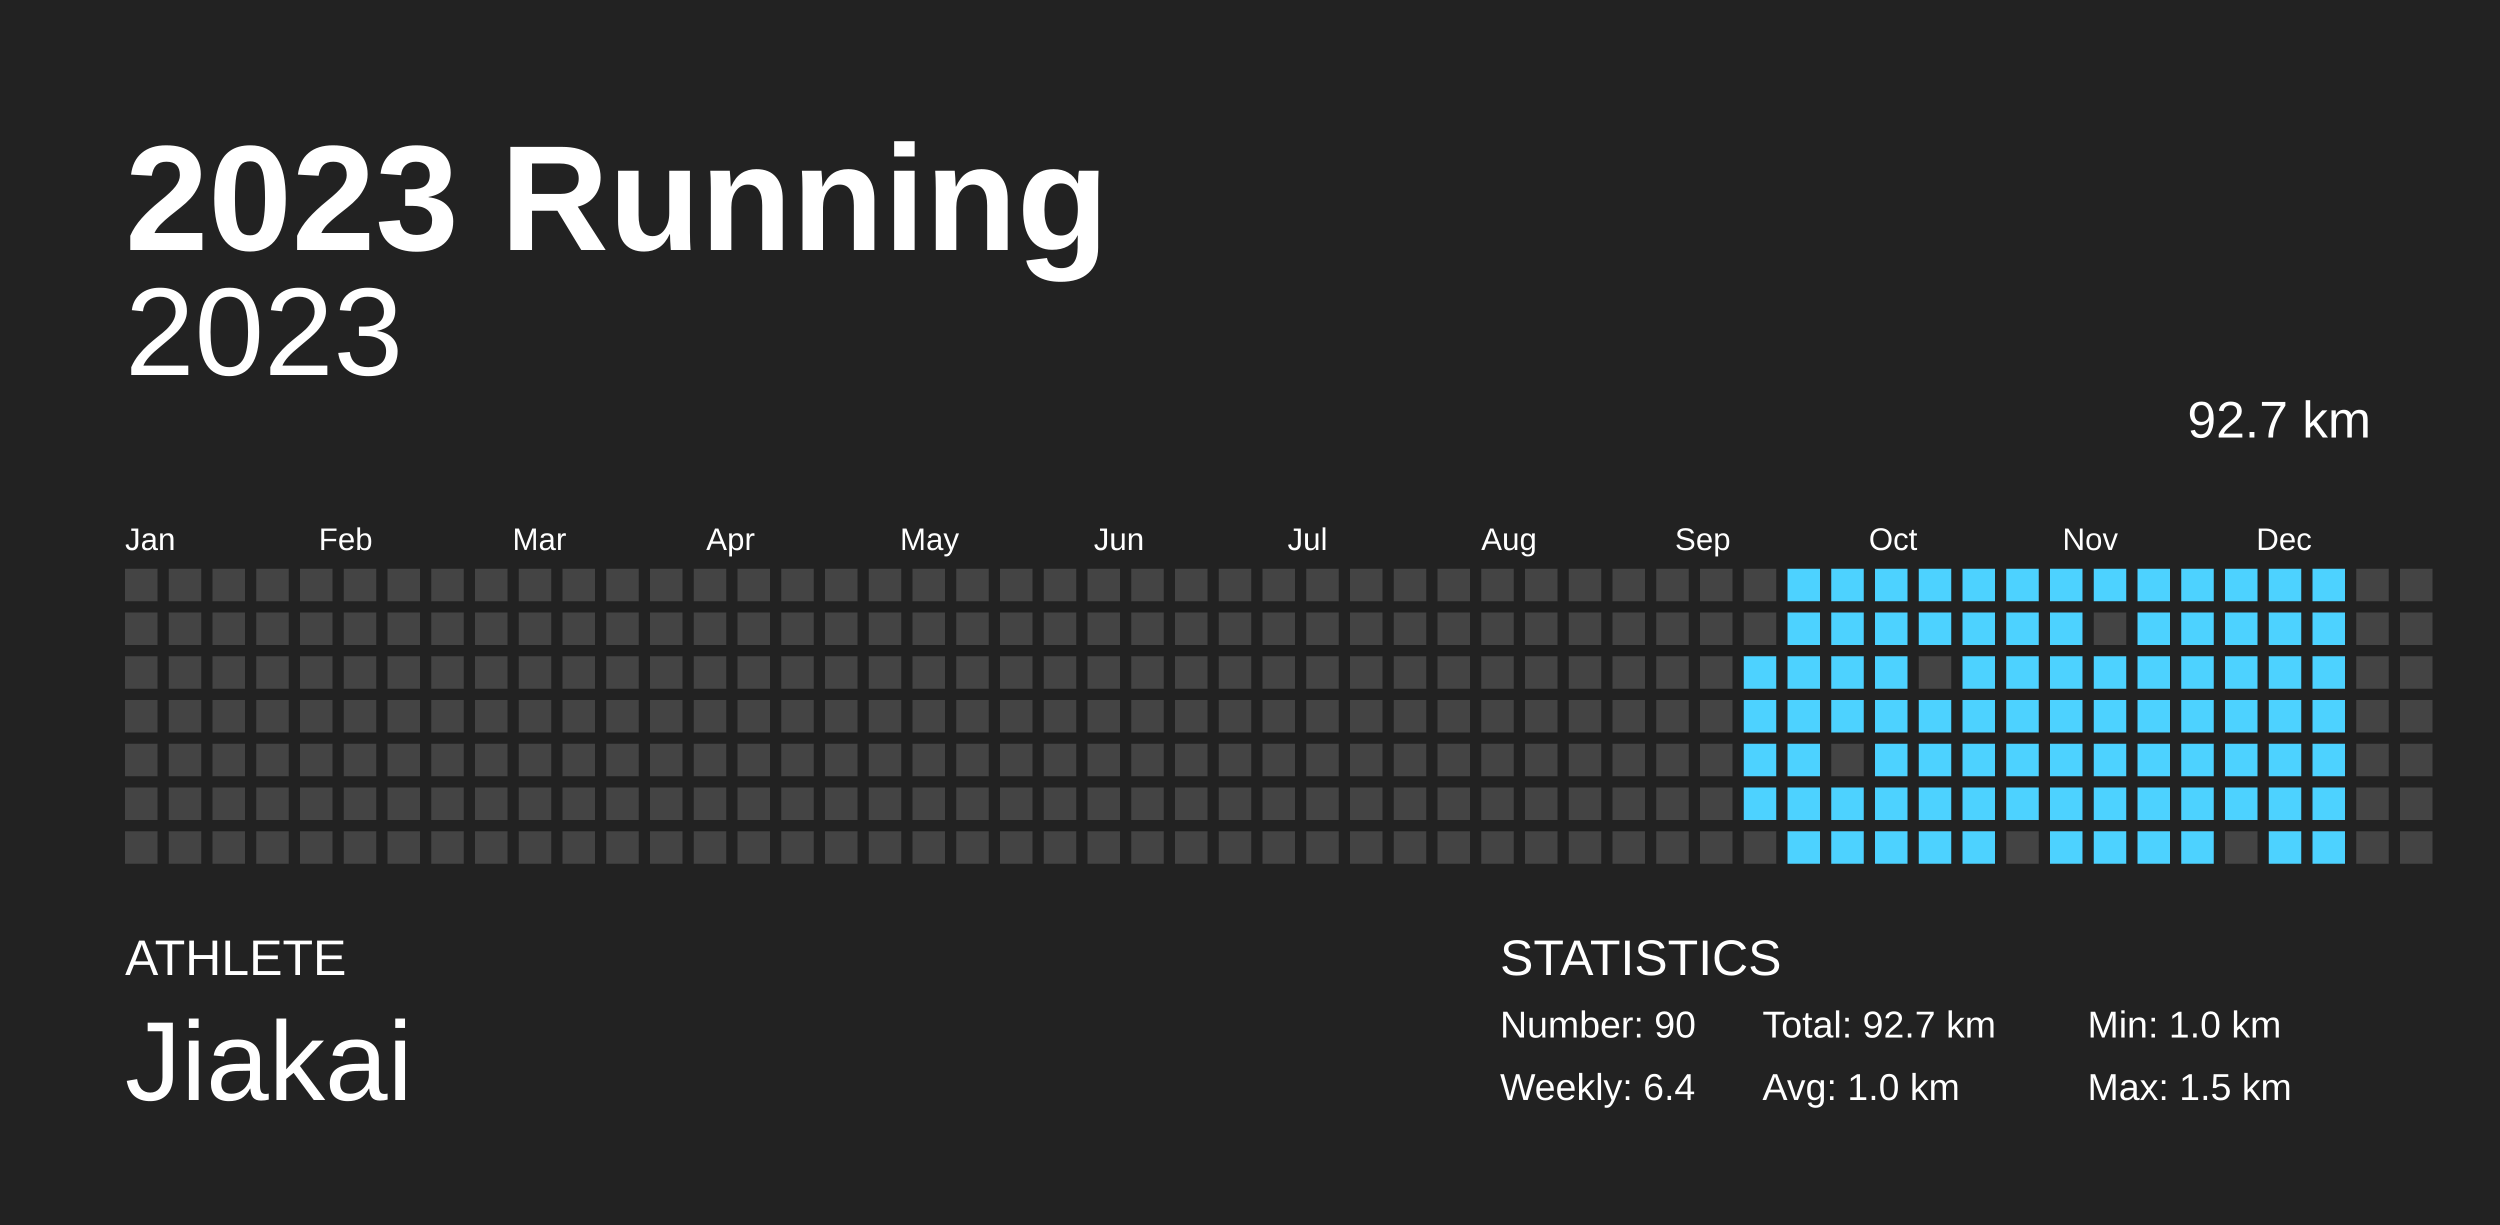
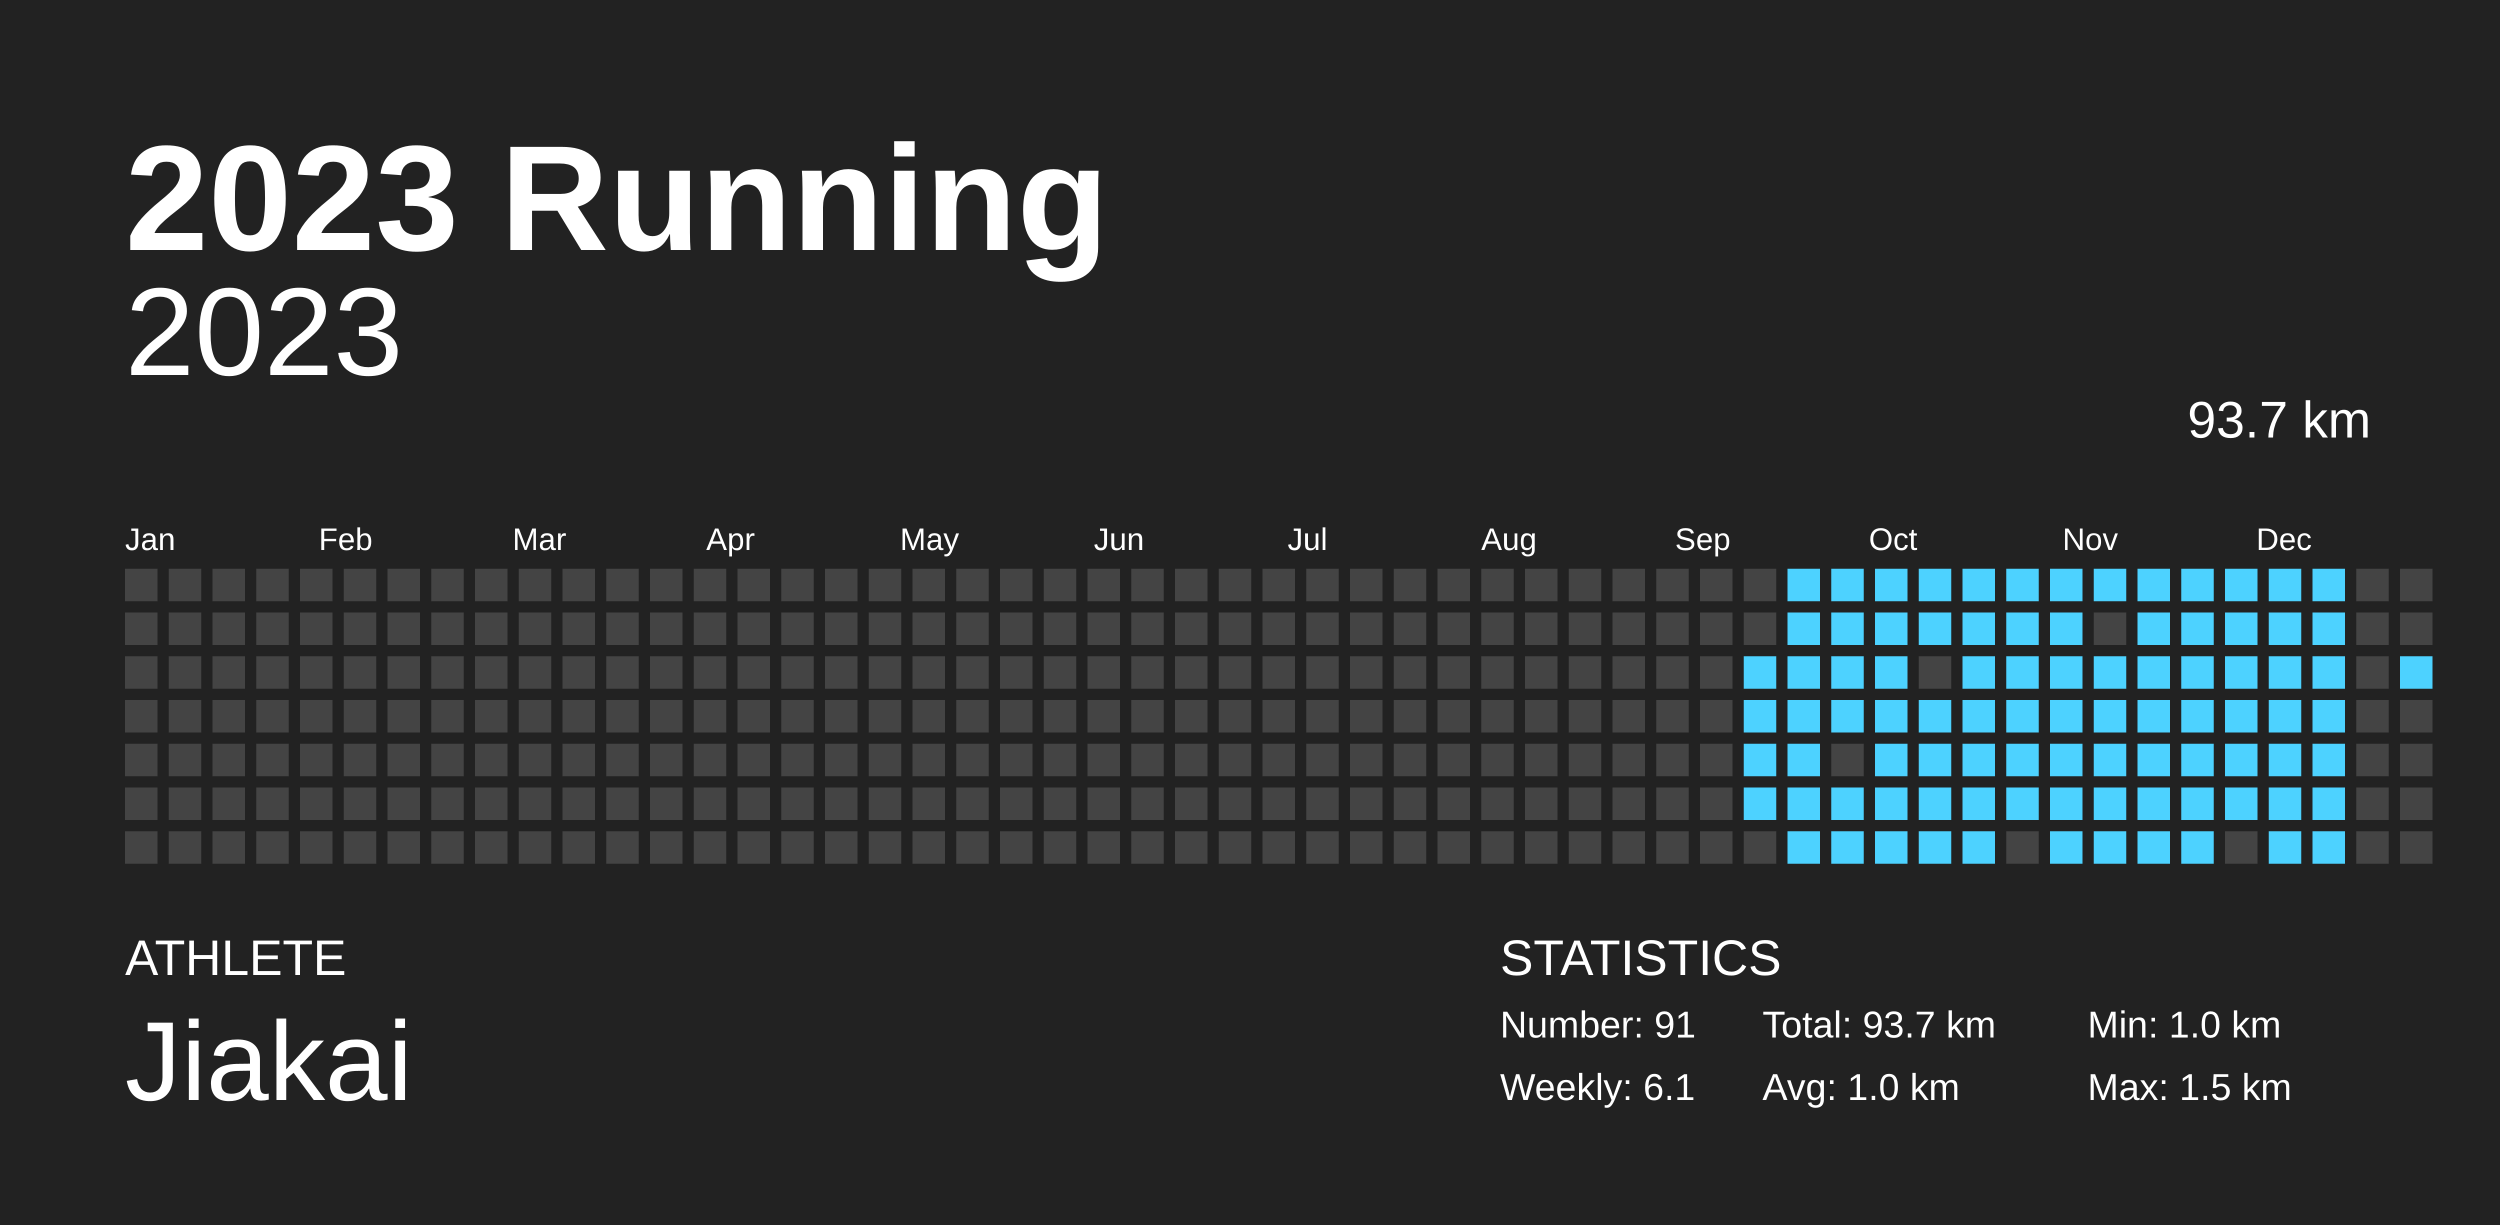
<svg xmlns="http://www.w3.org/2000/svg" baseProfile="full" height="98mm" version="1.1" viewBox="0,0,200,98" width="200mm">
  <defs />
  <rect fill="#222222" height="98" width="200" x="0" y="0" />
  <text fill="#FFFFFF" style="font-size:12px; font-family:Arial; font-weight:bold;" x="10" y="20">2023 Running</text>
  <text fill="#FFFFFF" style="font-size:4px; font-family:Arial" x="10" y="78">ATHLETE</text>
  <text fill="#FFFFFF" style="font-size:9px; font-family:Arial" x="10" y="88">Jiakai</text>
  <text fill="#FFFFFF" style="font-size:4px; font-family:Arial" x="120" y="78">STATISTICS</text>
-   <text fill="#FFFFFF" style="font-size:3px; font-family:Arial" x="120" y="83">Number: 90</text>
-   <text fill="#FFFFFF" style="font-size:3px; font-family:Arial" x="120" y="88">Weekly: 6.4</text>
-   <text fill="#FFFFFF" style="font-size:3px; font-family:Arial" x="141" y="83">Total: 92.7 km</text>
+   <text fill="#FFFFFF" style="font-size:3px; font-family:Arial" x="120" y="83">Number: 91</text>
+   <text fill="#FFFFFF" style="font-size:3px; font-family:Arial" x="120" y="88">Weekly: 6.1</text>
+   <text fill="#FFFFFF" style="font-size:3px; font-family:Arial" x="141" y="83">Total: 93.7 km</text>
  <text fill="#FFFFFF" style="font-size:3px; font-family:Arial" x="141" y="88">Avg: 1.0 km</text>
  <text fill="#FFFFFF" style="font-size:3px; font-family:Arial" x="167" y="83">Min: 1.0 km</text>
  <text fill="#FFFFFF" style="font-size:3px; font-family:Arial" x="167" y="88">Max: 1.5 km</text>
  <text alignment-baseline="hanging" fill="#FFFFFF" style="font-size:10.0px; font-family:Arial;" x="10" y="30">2023</text>
-   <text alignment-baseline="hanging" fill="#FFFFFF" style="font-size:4.125px; font-family:Arial;" x="175" y="35">92.7 km</text>
+   <text alignment-baseline="hanging" fill="#FFFFFF" style="font-size:4.125px; font-family:Arial;" x="175" y="35">93.7 km</text>
  <text fill="#FFFFFF" style="font-size:2.5px; font-family:Arial" x="10.0" y="44">Jan</text>
  <text fill="#FFFFFF" style="font-size:2.5px; font-family:Arial" x="25.5" y="44">Feb</text>
  <text fill="#FFFFFF" style="font-size:2.5px; font-family:Arial" x="41.0" y="44">Mar</text>
  <text fill="#FFFFFF" style="font-size:2.5px; font-family:Arial" x="56.5" y="44">Apr</text>
  <text fill="#FFFFFF" style="font-size:2.5px; font-family:Arial" x="72.0" y="44">May</text>
  <text fill="#FFFFFF" style="font-size:2.5px; font-family:Arial" x="87.5" y="44">Jun</text>
  <text fill="#FFFFFF" style="font-size:2.5px; font-family:Arial" x="103.0" y="44">Jul</text>
  <text fill="#FFFFFF" style="font-size:2.5px; font-family:Arial" x="118.5" y="44">Aug</text>
  <text fill="#FFFFFF" style="font-size:2.5px; font-family:Arial" x="134.0" y="44">Sep</text>
  <text fill="#FFFFFF" style="font-size:2.5px; font-family:Arial" x="149.5" y="44">Oct</text>
  <text fill="#FFFFFF" style="font-size:2.5px; font-family:Arial" x="165.0" y="44">Nov</text>
  <text fill="#FFFFFF" style="font-size:2.5px; font-family:Arial" x="180.5" y="44">Dec</text>
  <rect fill="#444444" height="2.6" width="2.6" x="10.0" y="45.5" />
  <rect fill="#444444" height="2.6" width="2.6" x="10.0" y="49.0" />
  <rect fill="#444444" height="2.6" width="2.6" x="10.0" y="52.5" />
  <rect fill="#444444" height="2.6" width="2.6" x="10.0" y="56.0" />
  <rect fill="#444444" height="2.6" width="2.6" x="10.0" y="59.5" />
  <rect fill="#444444" height="2.6" width="2.6" x="10.0" y="63.0" />
  <rect fill="#444444" height="2.6" width="2.6" x="10.0" y="66.5" />
  <rect fill="#444444" height="2.6" width="2.6" x="13.5" y="45.5" />
  <rect fill="#444444" height="2.6" width="2.6" x="13.5" y="49.0" />
  <rect fill="#444444" height="2.6" width="2.6" x="13.5" y="52.5" />
  <rect fill="#444444" height="2.6" width="2.6" x="13.5" y="56.0" />
  <rect fill="#444444" height="2.6" width="2.6" x="13.5" y="59.5" />
  <rect fill="#444444" height="2.6" width="2.6" x="13.5" y="63.0" />
  <rect fill="#444444" height="2.6" width="2.6" x="13.5" y="66.5" />
  <rect fill="#444444" height="2.6" width="2.6" x="17.0" y="45.5" />
  <rect fill="#444444" height="2.6" width="2.6" x="17.0" y="49.0" />
  <rect fill="#444444" height="2.6" width="2.6" x="17.0" y="52.5" />
  <rect fill="#444444" height="2.6" width="2.6" x="17.0" y="56.0" />
  <rect fill="#444444" height="2.6" width="2.6" x="17.0" y="59.5" />
  <rect fill="#444444" height="2.6" width="2.6" x="17.0" y="63.0" />
  <rect fill="#444444" height="2.6" width="2.6" x="17.0" y="66.5" />
  <rect fill="#444444" height="2.6" width="2.6" x="20.5" y="45.5" />
  <rect fill="#444444" height="2.6" width="2.6" x="20.5" y="49.0" />
  <rect fill="#444444" height="2.6" width="2.6" x="20.5" y="52.5" />
  <rect fill="#444444" height="2.6" width="2.6" x="20.5" y="56.0" />
  <rect fill="#444444" height="2.6" width="2.6" x="20.5" y="59.5" />
  <rect fill="#444444" height="2.6" width="2.6" x="20.5" y="63.0" />
  <rect fill="#444444" height="2.6" width="2.6" x="20.5" y="66.5" />
  <rect fill="#444444" height="2.6" width="2.6" x="24.0" y="45.5" />
  <rect fill="#444444" height="2.6" width="2.6" x="24.0" y="49.0" />
  <rect fill="#444444" height="2.6" width="2.6" x="24.0" y="52.5" />
  <rect fill="#444444" height="2.6" width="2.6" x="24.0" y="56.0" />
  <rect fill="#444444" height="2.6" width="2.6" x="24.0" y="59.5" />
  <rect fill="#444444" height="2.6" width="2.6" x="24.0" y="63.0" />
  <rect fill="#444444" height="2.6" width="2.6" x="24.0" y="66.5" />
  <rect fill="#444444" height="2.6" width="2.6" x="27.5" y="45.5" />
  <rect fill="#444444" height="2.6" width="2.6" x="27.5" y="49.0" />
  <rect fill="#444444" height="2.6" width="2.6" x="27.5" y="52.5" />
  <rect fill="#444444" height="2.6" width="2.6" x="27.5" y="56.0" />
  <rect fill="#444444" height="2.6" width="2.6" x="27.5" y="59.5" />
  <rect fill="#444444" height="2.6" width="2.6" x="27.5" y="63.0" />
  <rect fill="#444444" height="2.6" width="2.6" x="27.5" y="66.5" />
  <rect fill="#444444" height="2.6" width="2.6" x="31.0" y="45.5" />
  <rect fill="#444444" height="2.6" width="2.6" x="31.0" y="49.0" />
  <rect fill="#444444" height="2.6" width="2.6" x="31.0" y="52.5" />
  <rect fill="#444444" height="2.6" width="2.6" x="31.0" y="56.0" />
  <rect fill="#444444" height="2.6" width="2.6" x="31.0" y="59.5" />
  <rect fill="#444444" height="2.6" width="2.6" x="31.0" y="63.0" />
  <rect fill="#444444" height="2.6" width="2.6" x="31.0" y="66.5" />
  <rect fill="#444444" height="2.6" width="2.6" x="34.5" y="45.5" />
  <rect fill="#444444" height="2.6" width="2.6" x="34.5" y="49.0" />
  <rect fill="#444444" height="2.6" width="2.6" x="34.5" y="52.5" />
  <rect fill="#444444" height="2.6" width="2.6" x="34.5" y="56.0" />
  <rect fill="#444444" height="2.6" width="2.6" x="34.5" y="59.5" />
  <rect fill="#444444" height="2.6" width="2.6" x="34.5" y="63.0" />
  <rect fill="#444444" height="2.6" width="2.6" x="34.5" y="66.5" />
  <rect fill="#444444" height="2.6" width="2.6" x="38.0" y="45.5" />
  <rect fill="#444444" height="2.6" width="2.6" x="38.0" y="49.0" />
  <rect fill="#444444" height="2.6" width="2.6" x="38.0" y="52.5" />
  <rect fill="#444444" height="2.6" width="2.6" x="38.0" y="56.0" />
  <rect fill="#444444" height="2.6" width="2.6" x="38.0" y="59.5" />
  <rect fill="#444444" height="2.6" width="2.6" x="38.0" y="63.0" />
  <rect fill="#444444" height="2.6" width="2.6" x="38.0" y="66.5" />
  <rect fill="#444444" height="2.6" width="2.6" x="41.5" y="45.5" />
  <rect fill="#444444" height="2.6" width="2.6" x="41.5" y="49.0" />
  <rect fill="#444444" height="2.6" width="2.6" x="41.5" y="52.5" />
  <rect fill="#444444" height="2.6" width="2.6" x="41.5" y="56.0" />
  <rect fill="#444444" height="2.6" width="2.6" x="41.5" y="59.5" />
  <rect fill="#444444" height="2.6" width="2.6" x="41.5" y="63.0" />
  <rect fill="#444444" height="2.6" width="2.6" x="41.5" y="66.5" />
  <rect fill="#444444" height="2.6" width="2.6" x="45.0" y="45.5" />
  <rect fill="#444444" height="2.6" width="2.6" x="45.0" y="49.0" />
  <rect fill="#444444" height="2.6" width="2.6" x="45.0" y="52.5" />
  <rect fill="#444444" height="2.6" width="2.6" x="45.0" y="56.0" />
  <rect fill="#444444" height="2.6" width="2.6" x="45.0" y="59.5" />
  <rect fill="#444444" height="2.6" width="2.6" x="45.0" y="63.0" />
  <rect fill="#444444" height="2.6" width="2.6" x="45.0" y="66.5" />
  <rect fill="#444444" height="2.6" width="2.6" x="48.5" y="45.5" />
  <rect fill="#444444" height="2.6" width="2.6" x="48.5" y="49.0" />
  <rect fill="#444444" height="2.6" width="2.6" x="48.5" y="52.5" />
  <rect fill="#444444" height="2.6" width="2.6" x="48.5" y="56.0" />
  <rect fill="#444444" height="2.6" width="2.6" x="48.5" y="59.5" />
  <rect fill="#444444" height="2.6" width="2.6" x="48.5" y="63.0" />
  <rect fill="#444444" height="2.6" width="2.6" x="48.5" y="66.5" />
  <rect fill="#444444" height="2.6" width="2.6" x="52.0" y="45.5" />
  <rect fill="#444444" height="2.6" width="2.6" x="52.0" y="49.0" />
  <rect fill="#444444" height="2.6" width="2.6" x="52.0" y="52.5" />
  <rect fill="#444444" height="2.6" width="2.6" x="52.0" y="56.0" />
  <rect fill="#444444" height="2.6" width="2.6" x="52.0" y="59.5" />
  <rect fill="#444444" height="2.6" width="2.6" x="52.0" y="63.0" />
  <rect fill="#444444" height="2.6" width="2.6" x="52.0" y="66.5" />
  <rect fill="#444444" height="2.6" width="2.6" x="55.5" y="45.5" />
  <rect fill="#444444" height="2.6" width="2.6" x="55.5" y="49.0" />
  <rect fill="#444444" height="2.6" width="2.6" x="55.5" y="52.5" />
  <rect fill="#444444" height="2.6" width="2.6" x="55.5" y="56.0" />
  <rect fill="#444444" height="2.6" width="2.6" x="55.5" y="59.5" />
  <rect fill="#444444" height="2.6" width="2.6" x="55.5" y="63.0" />
  <rect fill="#444444" height="2.6" width="2.6" x="55.5" y="66.5" />
  <rect fill="#444444" height="2.6" width="2.6" x="59.0" y="45.5" />
  <rect fill="#444444" height="2.6" width="2.6" x="59.0" y="49.0" />
  <rect fill="#444444" height="2.6" width="2.6" x="59.0" y="52.5" />
  <rect fill="#444444" height="2.6" width="2.6" x="59.0" y="56.0" />
  <rect fill="#444444" height="2.6" width="2.6" x="59.0" y="59.5" />
  <rect fill="#444444" height="2.6" width="2.6" x="59.0" y="63.0" />
  <rect fill="#444444" height="2.6" width="2.6" x="59.0" y="66.5" />
  <rect fill="#444444" height="2.6" width="2.6" x="62.5" y="45.5" />
  <rect fill="#444444" height="2.6" width="2.6" x="62.5" y="49.0" />
  <rect fill="#444444" height="2.6" width="2.6" x="62.5" y="52.5" />
  <rect fill="#444444" height="2.6" width="2.6" x="62.5" y="56.0" />
  <rect fill="#444444" height="2.6" width="2.6" x="62.5" y="59.5" />
  <rect fill="#444444" height="2.6" width="2.6" x="62.5" y="63.0" />
  <rect fill="#444444" height="2.6" width="2.6" x="62.5" y="66.5" />
  <rect fill="#444444" height="2.6" width="2.6" x="66.0" y="45.5" />
  <rect fill="#444444" height="2.6" width="2.6" x="66.0" y="49.0" />
  <rect fill="#444444" height="2.6" width="2.6" x="66.0" y="52.5" />
  <rect fill="#444444" height="2.6" width="2.6" x="66.0" y="56.0" />
  <rect fill="#444444" height="2.6" width="2.6" x="66.0" y="59.5" />
  <rect fill="#444444" height="2.6" width="2.6" x="66.0" y="63.0" />
  <rect fill="#444444" height="2.6" width="2.6" x="66.0" y="66.5" />
  <rect fill="#444444" height="2.6" width="2.6" x="69.5" y="45.5" />
  <rect fill="#444444" height="2.6" width="2.6" x="69.5" y="49.0" />
  <rect fill="#444444" height="2.6" width="2.6" x="69.5" y="52.5" />
  <rect fill="#444444" height="2.6" width="2.6" x="69.5" y="56.0" />
  <rect fill="#444444" height="2.6" width="2.6" x="69.5" y="59.5" />
  <rect fill="#444444" height="2.6" width="2.6" x="69.5" y="63.0" />
  <rect fill="#444444" height="2.6" width="2.6" x="69.5" y="66.5" />
  <rect fill="#444444" height="2.6" width="2.6" x="73.0" y="45.5" />
  <rect fill="#444444" height="2.6" width="2.6" x="73.0" y="49.0" />
  <rect fill="#444444" height="2.6" width="2.6" x="73.0" y="52.5" />
  <rect fill="#444444" height="2.6" width="2.6" x="73.0" y="56.0" />
  <rect fill="#444444" height="2.6" width="2.6" x="73.0" y="59.5" />
  <rect fill="#444444" height="2.6" width="2.6" x="73.0" y="63.0" />
  <rect fill="#444444" height="2.6" width="2.6" x="73.0" y="66.5" />
  <rect fill="#444444" height="2.6" width="2.6" x="76.5" y="45.5" />
  <rect fill="#444444" height="2.6" width="2.6" x="76.5" y="49.0" />
  <rect fill="#444444" height="2.6" width="2.6" x="76.5" y="52.5" />
  <rect fill="#444444" height="2.6" width="2.6" x="76.5" y="56.0" />
  <rect fill="#444444" height="2.6" width="2.6" x="76.5" y="59.5" />
  <rect fill="#444444" height="2.6" width="2.6" x="76.5" y="63.0" />
  <rect fill="#444444" height="2.6" width="2.6" x="76.5" y="66.5" />
  <rect fill="#444444" height="2.6" width="2.6" x="80.0" y="45.5" />
  <rect fill="#444444" height="2.6" width="2.6" x="80.0" y="49.0" />
  <rect fill="#444444" height="2.6" width="2.6" x="80.0" y="52.5" />
  <rect fill="#444444" height="2.6" width="2.6" x="80.0" y="56.0" />
  <rect fill="#444444" height="2.6" width="2.6" x="80.0" y="59.5" />
  <rect fill="#444444" height="2.6" width="2.6" x="80.0" y="63.0" />
  <rect fill="#444444" height="2.6" width="2.6" x="80.0" y="66.5" />
  <rect fill="#444444" height="2.6" width="2.6" x="83.5" y="45.5" />
  <rect fill="#444444" height="2.6" width="2.6" x="83.5" y="49.0" />
  <rect fill="#444444" height="2.6" width="2.6" x="83.5" y="52.5" />
  <rect fill="#444444" height="2.6" width="2.6" x="83.5" y="56.0" />
  <rect fill="#444444" height="2.6" width="2.6" x="83.5" y="59.5" />
  <rect fill="#444444" height="2.6" width="2.6" x="83.5" y="63.0" />
  <rect fill="#444444" height="2.6" width="2.6" x="83.5" y="66.5" />
  <rect fill="#444444" height="2.6" width="2.6" x="87.0" y="45.5" />
  <rect fill="#444444" height="2.6" width="2.6" x="87.0" y="49.0" />
  <rect fill="#444444" height="2.6" width="2.6" x="87.0" y="52.5" />
  <rect fill="#444444" height="2.6" width="2.6" x="87.0" y="56.0" />
  <rect fill="#444444" height="2.6" width="2.6" x="87.0" y="59.5" />
  <rect fill="#444444" height="2.6" width="2.6" x="87.0" y="63.0" />
  <rect fill="#444444" height="2.6" width="2.6" x="87.0" y="66.5" />
  <rect fill="#444444" height="2.6" width="2.6" x="90.5" y="45.5" />
  <rect fill="#444444" height="2.6" width="2.6" x="90.5" y="49.0" />
  <rect fill="#444444" height="2.6" width="2.6" x="90.5" y="52.5" />
  <rect fill="#444444" height="2.6" width="2.6" x="90.5" y="56.0" />
  <rect fill="#444444" height="2.6" width="2.6" x="90.5" y="59.5" />
  <rect fill="#444444" height="2.6" width="2.6" x="90.5" y="63.0" />
  <rect fill="#444444" height="2.6" width="2.6" x="90.5" y="66.5" />
  <rect fill="#444444" height="2.6" width="2.6" x="94.0" y="45.5" />
  <rect fill="#444444" height="2.6" width="2.6" x="94.0" y="49.0" />
  <rect fill="#444444" height="2.6" width="2.6" x="94.0" y="52.5" />
  <rect fill="#444444" height="2.6" width="2.6" x="94.0" y="56.0" />
  <rect fill="#444444" height="2.6" width="2.6" x="94.0" y="59.5" />
  <rect fill="#444444" height="2.6" width="2.6" x="94.0" y="63.0" />
  <rect fill="#444444" height="2.6" width="2.6" x="94.0" y="66.5" />
  <rect fill="#444444" height="2.6" width="2.6" x="97.5" y="45.5" />
  <rect fill="#444444" height="2.6" width="2.6" x="97.5" y="49.0" />
  <rect fill="#444444" height="2.6" width="2.6" x="97.5" y="52.5" />
  <rect fill="#444444" height="2.6" width="2.6" x="97.5" y="56.0" />
  <rect fill="#444444" height="2.6" width="2.6" x="97.5" y="59.5" />
  <rect fill="#444444" height="2.6" width="2.6" x="97.5" y="63.0" />
  <rect fill="#444444" height="2.6" width="2.6" x="97.5" y="66.5" />
  <rect fill="#444444" height="2.6" width="2.6" x="101.0" y="45.5" />
  <rect fill="#444444" height="2.6" width="2.6" x="101.0" y="49.0" />
  <rect fill="#444444" height="2.6" width="2.6" x="101.0" y="52.5" />
  <rect fill="#444444" height="2.6" width="2.6" x="101.0" y="56.0" />
  <rect fill="#444444" height="2.6" width="2.6" x="101.0" y="59.5" />
  <rect fill="#444444" height="2.6" width="2.6" x="101.0" y="63.0" />
  <rect fill="#444444" height="2.6" width="2.6" x="101.0" y="66.5" />
  <rect fill="#444444" height="2.6" width="2.6" x="104.5" y="45.5" />
  <rect fill="#444444" height="2.6" width="2.6" x="104.5" y="49.0" />
  <rect fill="#444444" height="2.6" width="2.6" x="104.5" y="52.5" />
  <rect fill="#444444" height="2.6" width="2.6" x="104.5" y="56.0" />
  <rect fill="#444444" height="2.6" width="2.6" x="104.5" y="59.5" />
  <rect fill="#444444" height="2.6" width="2.6" x="104.5" y="63.0" />
  <rect fill="#444444" height="2.6" width="2.6" x="104.5" y="66.5" />
  <rect fill="#444444" height="2.6" width="2.6" x="108.0" y="45.5" />
  <rect fill="#444444" height="2.6" width="2.6" x="108.0" y="49.0" />
  <rect fill="#444444" height="2.6" width="2.6" x="108.0" y="52.5" />
  <rect fill="#444444" height="2.6" width="2.6" x="108.0" y="56.0" />
  <rect fill="#444444" height="2.6" width="2.6" x="108.0" y="59.5" />
  <rect fill="#444444" height="2.6" width="2.6" x="108.0" y="63.0" />
  <rect fill="#444444" height="2.6" width="2.6" x="108.0" y="66.5" />
  <rect fill="#444444" height="2.6" width="2.6" x="111.5" y="45.5" />
  <rect fill="#444444" height="2.6" width="2.6" x="111.5" y="49.0" />
  <rect fill="#444444" height="2.6" width="2.6" x="111.5" y="52.5" />
  <rect fill="#444444" height="2.6" width="2.6" x="111.5" y="56.0" />
  <rect fill="#444444" height="2.6" width="2.6" x="111.5" y="59.5" />
  <rect fill="#444444" height="2.6" width="2.6" x="111.5" y="63.0" />
  <rect fill="#444444" height="2.6" width="2.6" x="111.5" y="66.5" />
  <rect fill="#444444" height="2.6" width="2.6" x="115.0" y="45.5" />
  <rect fill="#444444" height="2.6" width="2.6" x="115.0" y="49.0" />
  <rect fill="#444444" height="2.6" width="2.6" x="115.0" y="52.5" />
  <rect fill="#444444" height="2.6" width="2.6" x="115.0" y="56.0" />
  <rect fill="#444444" height="2.6" width="2.6" x="115.0" y="59.5" />
  <rect fill="#444444" height="2.6" width="2.6" x="115.0" y="63.0" />
  <rect fill="#444444" height="2.6" width="2.6" x="115.0" y="66.5" />
  <rect fill="#444444" height="2.6" width="2.6" x="118.5" y="45.5" />
  <rect fill="#444444" height="2.6" width="2.6" x="118.5" y="49.0" />
  <rect fill="#444444" height="2.6" width="2.6" x="118.5" y="52.5" />
  <rect fill="#444444" height="2.6" width="2.6" x="118.5" y="56.0" />
  <rect fill="#444444" height="2.6" width="2.6" x="118.5" y="59.5" />
  <rect fill="#444444" height="2.6" width="2.6" x="118.5" y="63.0" />
  <rect fill="#444444" height="2.6" width="2.6" x="118.5" y="66.5" />
  <rect fill="#444444" height="2.6" width="2.6" x="122.0" y="45.5" />
  <rect fill="#444444" height="2.6" width="2.6" x="122.0" y="49.0" />
  <rect fill="#444444" height="2.6" width="2.6" x="122.0" y="52.5" />
  <rect fill="#444444" height="2.6" width="2.6" x="122.0" y="56.0" />
  <rect fill="#444444" height="2.6" width="2.6" x="122.0" y="59.5" />
  <rect fill="#444444" height="2.6" width="2.6" x="122.0" y="63.0" />
  <rect fill="#444444" height="2.6" width="2.6" x="122.0" y="66.5" />
  <rect fill="#444444" height="2.6" width="2.6" x="125.5" y="45.5" />
  <rect fill="#444444" height="2.6" width="2.6" x="125.5" y="49.0" />
  <rect fill="#444444" height="2.6" width="2.6" x="125.5" y="52.5" />
  <rect fill="#444444" height="2.6" width="2.6" x="125.5" y="56.0" />
  <rect fill="#444444" height="2.6" width="2.6" x="125.5" y="59.5" />
  <rect fill="#444444" height="2.6" width="2.6" x="125.5" y="63.0" />
  <rect fill="#444444" height="2.6" width="2.6" x="125.5" y="66.5" />
  <rect fill="#444444" height="2.6" width="2.6" x="129.0" y="45.5" />
  <rect fill="#444444" height="2.6" width="2.6" x="129.0" y="49.0" />
  <rect fill="#444444" height="2.6" width="2.6" x="129.0" y="52.5" />
  <rect fill="#444444" height="2.6" width="2.6" x="129.0" y="56.0" />
  <rect fill="#444444" height="2.6" width="2.6" x="129.0" y="59.5" />
  <rect fill="#444444" height="2.6" width="2.6" x="129.0" y="63.0" />
  <rect fill="#444444" height="2.6" width="2.6" x="129.0" y="66.5" />
  <rect fill="#444444" height="2.6" width="2.6" x="132.5" y="45.5" />
  <rect fill="#444444" height="2.6" width="2.6" x="132.5" y="49.0" />
  <rect fill="#444444" height="2.6" width="2.6" x="132.5" y="52.5" />
  <rect fill="#444444" height="2.6" width="2.6" x="132.5" y="56.0" />
  <rect fill="#444444" height="2.6" width="2.6" x="132.5" y="59.5" />
  <rect fill="#444444" height="2.6" width="2.6" x="132.5" y="63.0" />
  <rect fill="#444444" height="2.6" width="2.6" x="132.5" y="66.5" />
  <rect fill="#444444" height="2.6" width="2.6" x="136.0" y="45.5" />
  <rect fill="#444444" height="2.6" width="2.6" x="136.0" y="49.0" />
  <rect fill="#444444" height="2.6" width="2.6" x="136.0" y="52.5" />
  <rect fill="#444444" height="2.6" width="2.6" x="136.0" y="56.0" />
  <rect fill="#444444" height="2.6" width="2.6" x="136.0" y="59.5" />
  <rect fill="#444444" height="2.6" width="2.6" x="136.0" y="63.0" />
  <rect fill="#444444" height="2.6" width="2.6" x="136.0" y="66.5" />
  <rect fill="#444444" height="2.6" width="2.6" x="139.5" y="45.5" />
  <rect fill="#444444" height="2.6" width="2.6" x="139.5" y="49.0" />
  <rect fill="#4dd2ff" height="2.6" width="2.6" x="139.5" y="52.5" />
  <rect fill="#4dd2ff" height="2.6" width="2.6" x="139.5" y="56.0" />
  <rect fill="#4dd2ff" height="2.6" width="2.6" x="139.5" y="59.5" />
  <rect fill="#4dd2ff" height="2.6" width="2.6" x="139.5" y="63.0" />
  <rect fill="#444444" height="2.6" width="2.6" x="139.5" y="66.5" />
  <rect fill="#4dd2ff" height="2.6" width="2.6" x="143.0" y="45.5" />
  <rect fill="#4dd2ff" height="2.6" width="2.6" x="143.0" y="49.0" />
  <rect fill="#4dd2ff" height="2.6" width="2.6" x="143.0" y="52.5" />
  <rect fill="#4dd2ff" height="2.6" width="2.6" x="143.0" y="56.0" />
  <rect fill="#4dd2ff" height="2.6" width="2.6" x="143.0" y="59.5" />
  <rect fill="#4dd2ff" height="2.6" width="2.6" x="143.0" y="63.0" />
  <rect fill="#4dd2ff" height="2.6" width="2.6" x="143.0" y="66.5" />
  <rect fill="#4dd2ff" height="2.6" width="2.6" x="146.5" y="45.5" />
  <rect fill="#4dd2ff" height="2.6" width="2.6" x="146.5" y="49.0" />
  <rect fill="#4dd2ff" height="2.6" width="2.6" x="146.5" y="52.5" />
  <rect fill="#4dd2ff" height="2.6" width="2.6" x="146.5" y="56.0" />
  <rect fill="#444444" height="2.6" width="2.6" x="146.5" y="59.5" />
  <rect fill="#4dd2ff" height="2.6" width="2.6" x="146.5" y="63.0" />
  <rect fill="#4dd2ff" height="2.6" width="2.6" x="146.5" y="66.5" />
  <rect fill="#4dd2ff" height="2.6" width="2.6" x="150.0" y="45.5" />
  <rect fill="#4dd2ff" height="2.6" width="2.6" x="150.0" y="49.0" />
  <rect fill="#4dd2ff" height="2.6" width="2.6" x="150.0" y="52.5" />
  <rect fill="#4dd2ff" height="2.6" width="2.6" x="150.0" y="56.0" />
  <rect fill="#4dd2ff" height="2.6" width="2.6" x="150.0" y="59.5" />
  <rect fill="#4dd2ff" height="2.6" width="2.6" x="150.0" y="63.0" />
  <rect fill="#4dd2ff" height="2.6" width="2.6" x="150.0" y="66.5" />
  <rect fill="#4dd2ff" height="2.6" width="2.6" x="153.5" y="45.5" />
  <rect fill="#4dd2ff" height="2.6" width="2.6" x="153.5" y="49.0" />
  <rect fill="#444444" height="2.6" width="2.6" x="153.5" y="52.5" />
  <rect fill="#4dd2ff" height="2.6" width="2.6" x="153.5" y="56.0" />
  <rect fill="#4dd2ff" height="2.6" width="2.6" x="153.5" y="59.5" />
  <rect fill="#4dd2ff" height="2.6" width="2.6" x="153.5" y="63.0" />
  <rect fill="#4dd2ff" height="2.6" width="2.6" x="153.5" y="66.5" />
  <rect fill="#4dd2ff" height="2.6" width="2.6" x="157.0" y="45.5" />
  <rect fill="#4dd2ff" height="2.6" width="2.6" x="157.0" y="49.0" />
  <rect fill="#4dd2ff" height="2.6" width="2.6" x="157.0" y="52.5" />
  <rect fill="#4dd2ff" height="2.6" width="2.6" x="157.0" y="56.0" />
  <rect fill="#4dd2ff" height="2.6" width="2.6" x="157.0" y="59.5" />
  <rect fill="#4dd2ff" height="2.6" width="2.6" x="157.0" y="63.0" />
  <rect fill="#4dd2ff" height="2.6" width="2.6" x="157.0" y="66.5" />
  <rect fill="#4dd2ff" height="2.6" width="2.6" x="160.5" y="45.5" />
  <rect fill="#4dd2ff" height="2.6" width="2.6" x="160.5" y="49.0" />
  <rect fill="#4dd2ff" height="2.6" width="2.6" x="160.5" y="52.5" />
  <rect fill="#4dd2ff" height="2.6" width="2.6" x="160.5" y="56.0" />
  <rect fill="#4dd2ff" height="2.6" width="2.6" x="160.5" y="59.5" />
  <rect fill="#4dd2ff" height="2.6" width="2.6" x="160.5" y="63.0" />
  <rect fill="#444444" height="2.6" width="2.6" x="160.5" y="66.5" />
  <rect fill="#4dd2ff" height="2.6" width="2.6" x="164.0" y="45.5" />
  <rect fill="#4dd2ff" height="2.6" width="2.6" x="164.0" y="49.0" />
  <rect fill="#4dd2ff" height="2.6" width="2.6" x="164.0" y="52.5" />
  <rect fill="#4dd2ff" height="2.6" width="2.6" x="164.0" y="56.0" />
  <rect fill="#4dd2ff" height="2.6" width="2.6" x="164.0" y="59.5" />
  <rect fill="#4dd2ff" height="2.6" width="2.6" x="164.0" y="63.0" />
  <rect fill="#4dd2ff" height="2.6" width="2.6" x="164.0" y="66.5" />
  <rect fill="#4dd2ff" height="2.6" width="2.6" x="167.5" y="45.5" />
  <rect fill="#444444" height="2.6" width="2.6" x="167.5" y="49.0" />
  <rect fill="#4dd2ff" height="2.6" width="2.6" x="167.5" y="52.5" />
  <rect fill="#4dd2ff" height="2.6" width="2.6" x="167.5" y="56.0" />
  <rect fill="#4dd2ff" height="2.6" width="2.6" x="167.5" y="59.5" />
  <rect fill="#4dd2ff" height="2.6" width="2.6" x="167.5" y="63.0" />
  <rect fill="#4dd2ff" height="2.6" width="2.6" x="167.5" y="66.5" />
  <rect fill="#4dd2ff" height="2.6" width="2.6" x="171.0" y="45.5" />
  <rect fill="#4dd2ff" height="2.6" width="2.6" x="171.0" y="49.0" />
  <rect fill="#4dd2ff" height="2.6" width="2.6" x="171.0" y="52.5" />
  <rect fill="#4dd2ff" height="2.6" width="2.6" x="171.0" y="56.0" />
  <rect fill="#4dd2ff" height="2.6" width="2.6" x="171.0" y="59.5" />
  <rect fill="#4dd2ff" height="2.6" width="2.6" x="171.0" y="63.0" />
  <rect fill="#4dd2ff" height="2.6" width="2.6" x="171.0" y="66.5" />
  <rect fill="#4dd2ff" height="2.6" width="2.6" x="174.5" y="45.5" />
  <rect fill="#4dd2ff" height="2.6" width="2.6" x="174.5" y="49.0" />
  <rect fill="#4dd2ff" height="2.6" width="2.6" x="174.5" y="52.5" />
  <rect fill="#4dd2ff" height="2.6" width="2.6" x="174.5" y="56.0" />
  <rect fill="#4dd2ff" height="2.6" width="2.6" x="174.5" y="59.5" />
  <rect fill="#4dd2ff" height="2.6" width="2.6" x="174.5" y="63.0" />
  <rect fill="#4dd2ff" height="2.6" width="2.6" x="174.5" y="66.5" />
  <rect fill="#4dd2ff" height="2.6" width="2.6" x="178.0" y="45.5" />
  <rect fill="#4dd2ff" height="2.6" width="2.6" x="178.0" y="49.0" />
  <rect fill="#4dd2ff" height="2.6" width="2.6" x="178.0" y="52.5" />
  <rect fill="#4dd2ff" height="2.6" width="2.6" x="178.0" y="56.0" />
  <rect fill="#4dd2ff" height="2.6" width="2.6" x="178.0" y="59.5" />
  <rect fill="#4dd2ff" height="2.6" width="2.6" x="178.0" y="63.0" />
  <rect fill="#444444" height="2.6" width="2.6" x="178.0" y="66.5" />
  <rect fill="#4dd2ff" height="2.6" width="2.6" x="181.5" y="45.5" />
  <rect fill="#4dd2ff" height="2.6" width="2.6" x="181.5" y="49.0" />
  <rect fill="#4dd2ff" height="2.6" width="2.6" x="181.5" y="52.5" />
  <rect fill="#4dd2ff" height="2.6" width="2.6" x="181.5" y="56.0" />
  <rect fill="#4dd2ff" height="2.6" width="2.6" x="181.5" y="59.5" />
  <rect fill="#4dd2ff" height="2.6" width="2.6" x="181.5" y="63.0" />
  <rect fill="#4dd2ff" height="2.6" width="2.6" x="181.5" y="66.5" />
  <rect fill="#4dd2ff" height="2.6" width="2.6" x="185.0" y="45.5" />
  <rect fill="#4dd2ff" height="2.6" width="2.6" x="185.0" y="49.0" />
  <rect fill="#4dd2ff" height="2.6" width="2.6" x="185.0" y="52.5" />
  <rect fill="#4dd2ff" height="2.6" width="2.6" x="185.0" y="56.0" />
  <rect fill="#4dd2ff" height="2.6" width="2.6" x="185.0" y="59.5" />
  <rect fill="#4dd2ff" height="2.6" width="2.6" x="185.0" y="63.0" />
  <rect fill="#4dd2ff" height="2.6" width="2.6" x="185.0" y="66.5" />
  <rect fill="#444444" height="2.6" width="2.6" x="188.5" y="45.5" />
  <rect fill="#444444" height="2.6" width="2.6" x="188.5" y="49.0" />
  <rect fill="#444444" height="2.6" width="2.6" x="188.5" y="52.5" />
  <rect fill="#444444" height="2.6" width="2.6" x="188.5" y="56.0" />
  <rect fill="#444444" height="2.6" width="2.6" x="188.5" y="59.5" />
  <rect fill="#444444" height="2.6" width="2.6" x="188.5" y="63.0" />
  <rect fill="#444444" height="2.6" width="2.6" x="188.5" y="66.5" />
  <rect fill="#444444" height="2.6" width="2.6" x="192.0" y="45.5" />
  <rect fill="#444444" height="2.6" width="2.6" x="192.0" y="49.0" />
-   <rect fill="#444444" height="2.6" width="2.6" x="192.0" y="52.5" />
+   <rect fill="#4dd2ff" height="2.6" width="2.6" x="192.0" y="52.5" />
  <rect fill="#444444" height="2.6" width="2.6" x="192.0" y="56.0" />
  <rect fill="#444444" height="2.6" width="2.6" x="192.0" y="59.5" />
  <rect fill="#444444" height="2.6" width="2.6" x="192.0" y="63.0" />
  <rect fill="#444444" height="2.6" width="2.6" x="192.0" y="66.5" />
</svg>
